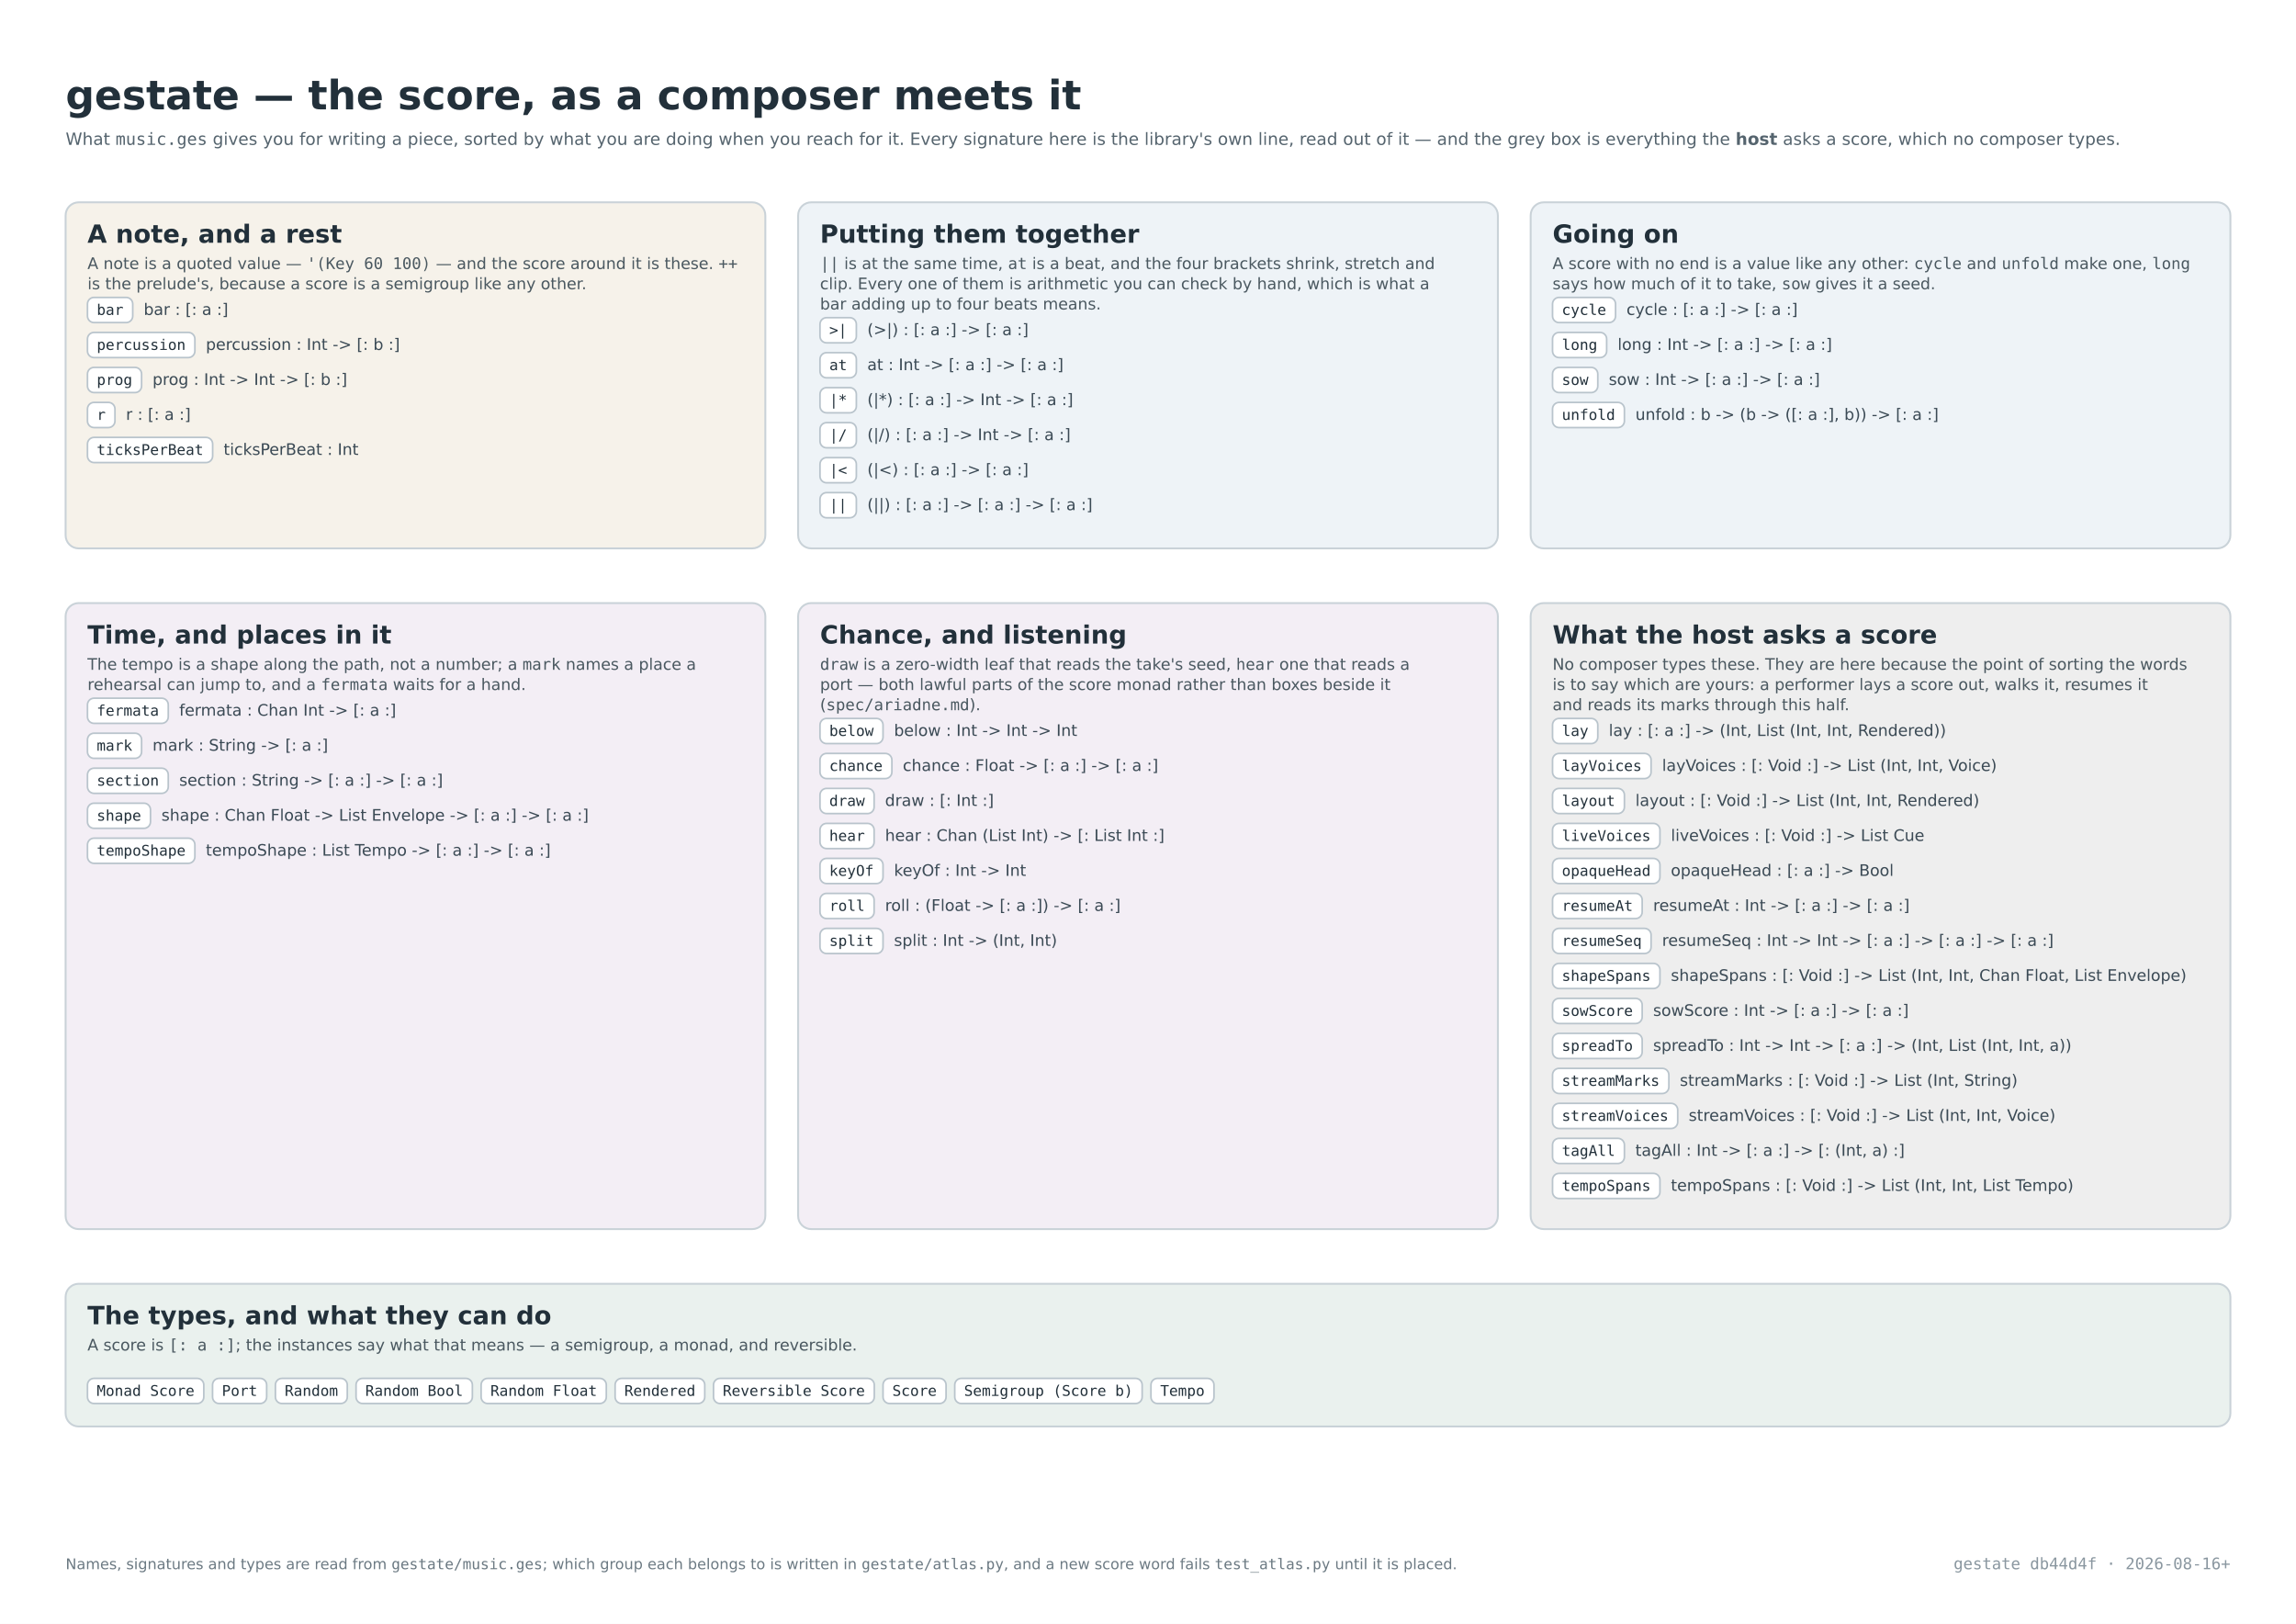
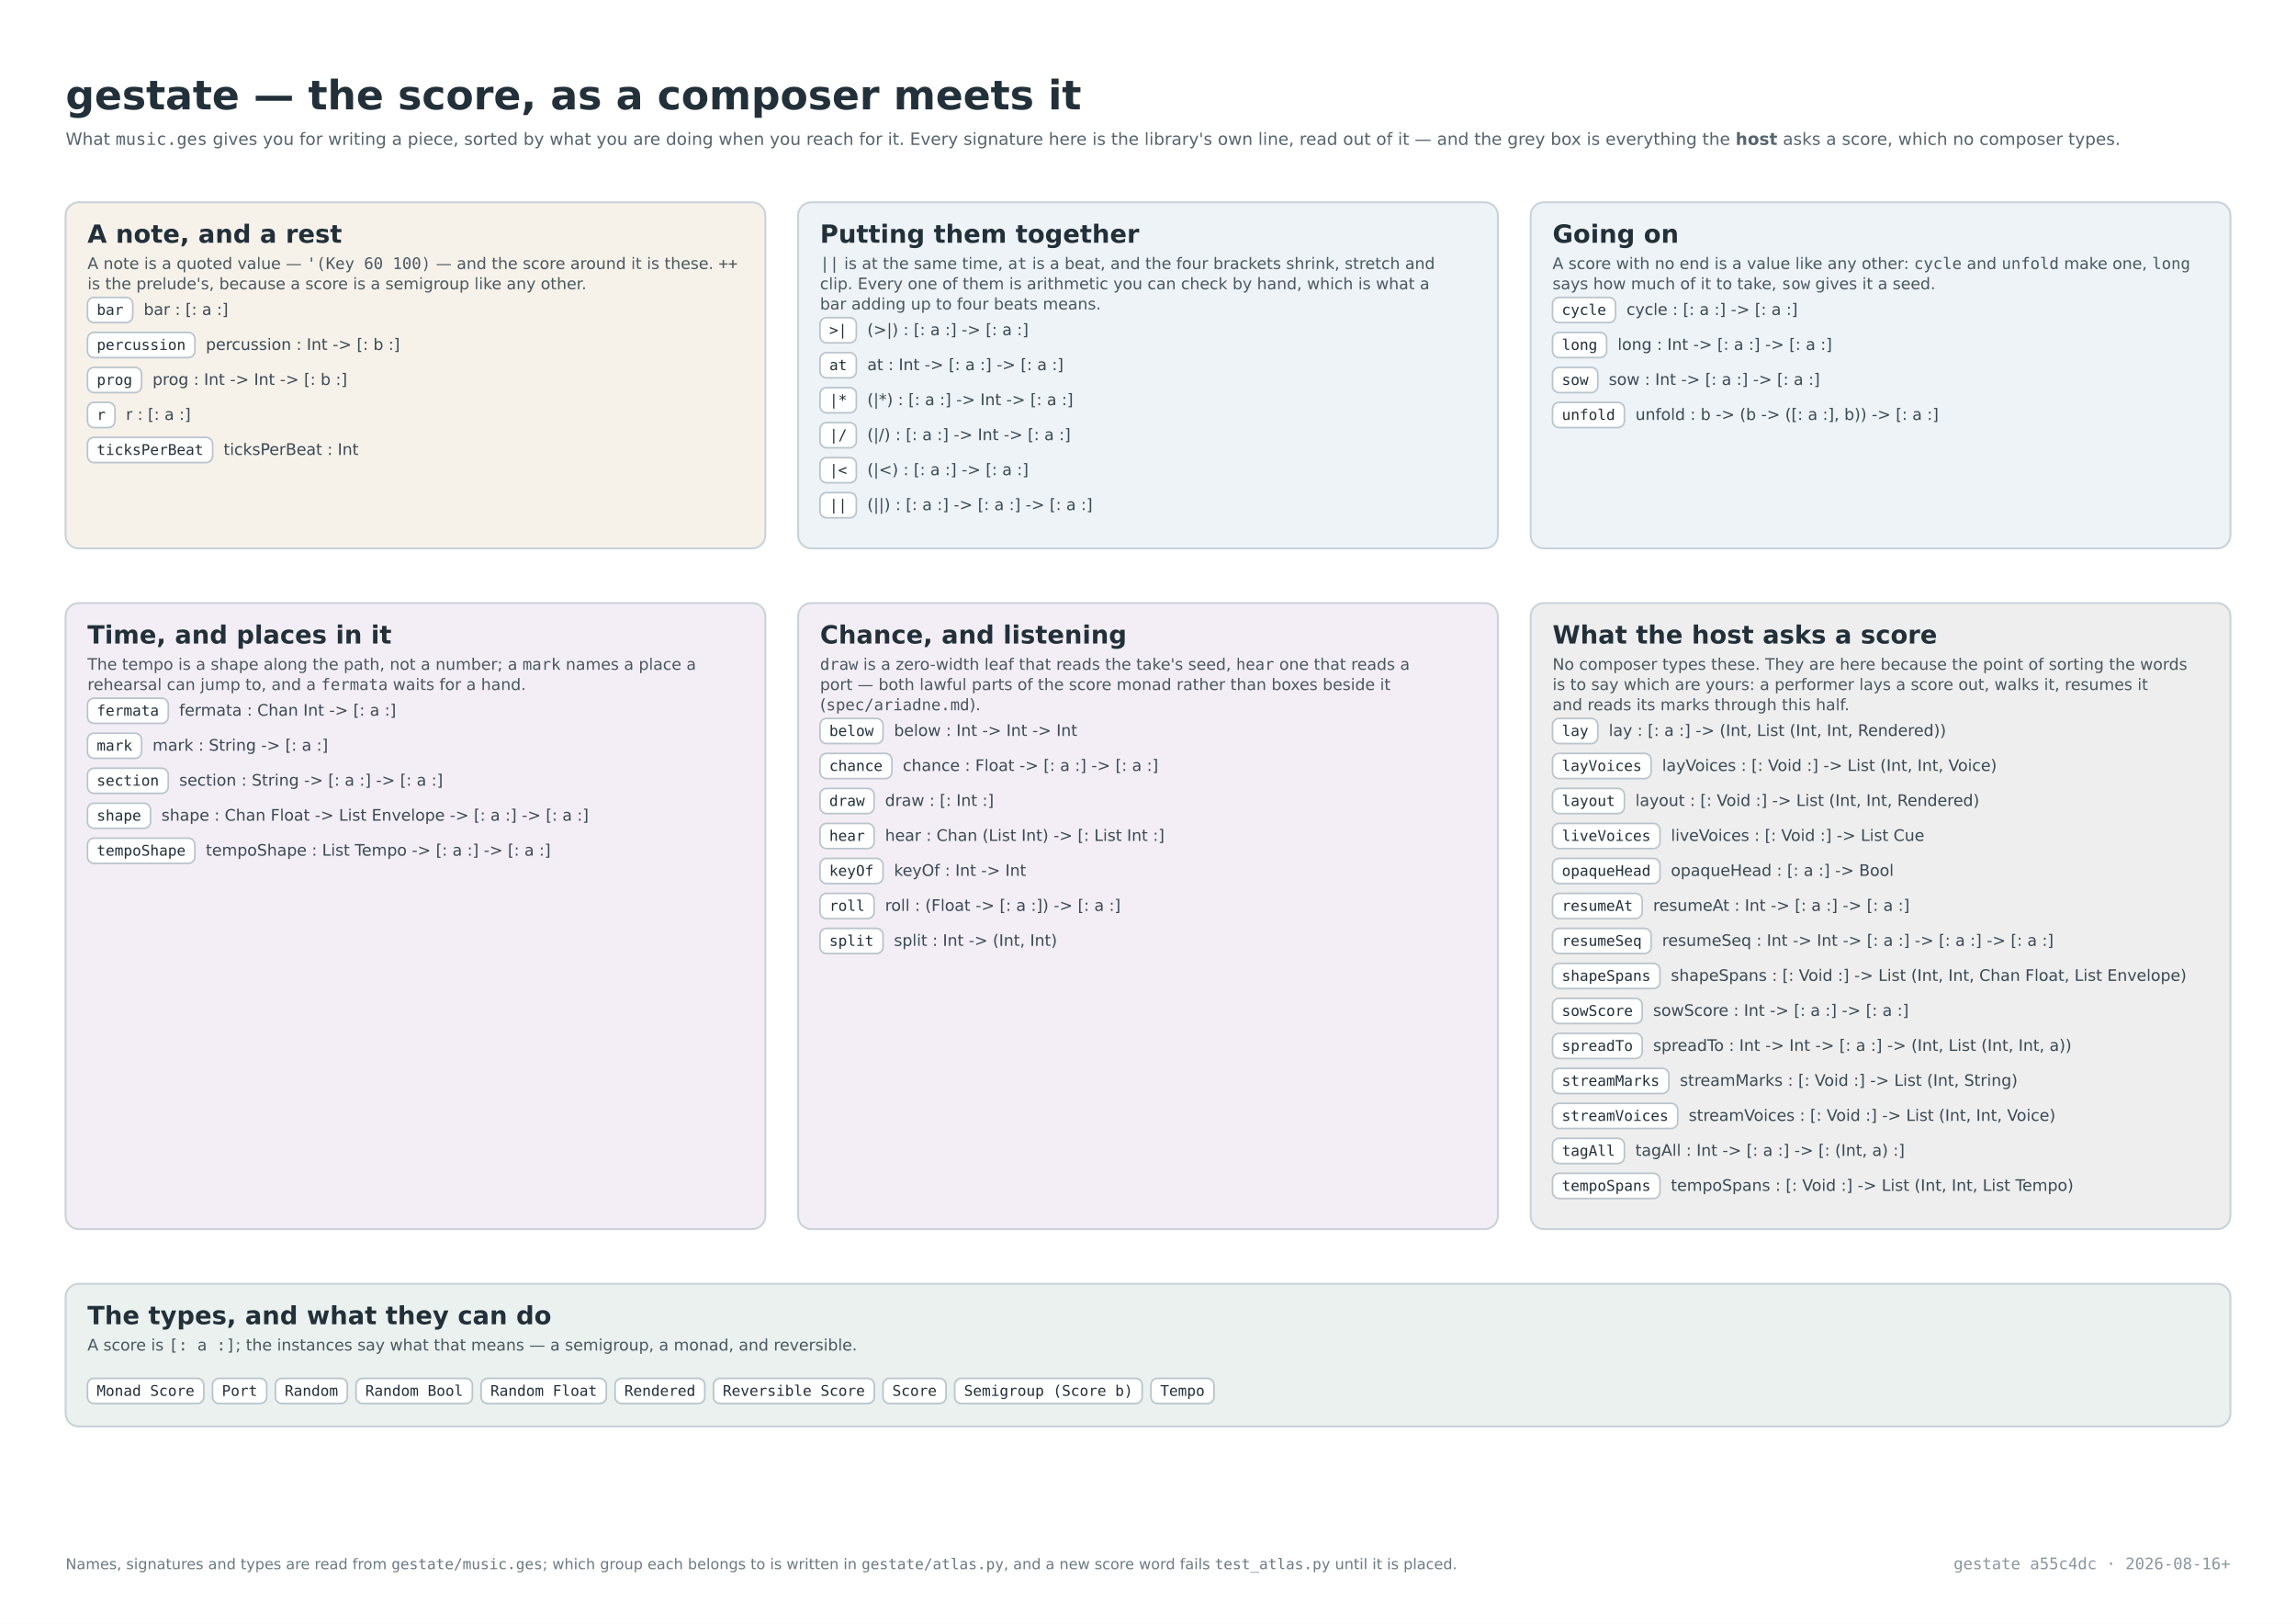
<svg xmlns="http://www.w3.org/2000/svg" width="420mm" height="297mm" viewBox="0 0 420 297">
  <defs>
    <marker id="tip" viewBox="0 0 10 10" refX="9" refY="5" markerWidth="5" markerHeight="5" orient="auto-start-reverse">
      <path d="M 0 1 L 9 5 L 0 9 z" fill="#3b4a55" />
    </marker>
  </defs>
  <style>
  text { font-family: 'DejaVu Sans', Verdana, sans-serif; fill: #22303a; }
  .mono, .chiptext { font-family: 'DejaVu Sans Mono', Consolas, monospace; }
  .title { font-size: 7.4px; font-weight: 700; }
  .subtitle { font-size: 3.1px; fill: #55646e; }
  .foot { font-size: 2.7px; fill: #6b7982; }
  .stamp { font-size: 2.9px; fill: #8a97a0; text-anchor: end; font-family: 'DejaVu Sans Mono', Consolas, monospace; }
  .lane { stroke: #c9d2d8; stroke-width: 0.35; }
  .lanetitle { font-size: 4.6px; font-weight: 700; }
  .step { font-size: 3.6px; font-weight: 700; }
  .stepnum { font-size: 3.2px; fill: #93a2ab; }
  .home { font-size: 2.6px; fill: #6b7982; text-anchor: end; }
  .refuses { font-size: 2.6px; fill: #8a5a5a; }
  .note { font-size: 2.9px; fill: #4a5860; }
  .extra { font-size: 2.9px; fill: #3b4a55; }
  .chip { fill: #ffffff; stroke: #b9c4cc; stroke-width: 0.3; }
  .chiptext { font-size: 2.7px; text-anchor: middle; }
  .edge { stroke: #3b4a55; stroke-width: 0.55; fill: none; }
  .edgetext { font-size: 2.7px; fill: #3b4a55; text-anchor: middle; }
</style>
  <rect x="0" y="0" width="420" height="297" fill="#ffffff" />
  <text class="title" x="12.00" y="20.00">gestate — the score, as a composer meets it</text>
  <text class="subtitle" x="12.00" y="26.50">What <tspan class="mono">music.ges</tspan> gives you for writing a piece, sorted by what you are doing when you reach for it. Every signature here is the library's own line, read out of it — and the grey box is everything the <tspan font-weight="700">host</tspan> asks a score, which no composer types.</text>
  <text class="foot" x="12.00" y="287.00">Names, signatures and types are read from <tspan class="mono">gestate/music.ges</tspan>; which group each belongs to is written in <tspan class="mono">gestate/atlas.py</tspan>, and a new score word fails <tspan class="mono">test_atlas.py</tspan> until it is placed.</text>
-   <text class="stamp" x="408.00" y="287.00">gestate db44d4f · 2026-08-16+</text>
+   <text class="stamp" x="408.00" y="287.00">gestate a55c4dc · 2026-08-16+</text>
  <rect class="lane" x="12.00" y="37.00" width="128.00" height="63.30" rx="2.4" style="fill:#f6f2ea" />
  <text class="lanetitle" x="16.00" y="44.40">A note, and a rest</text>
  <text class="note" x="16.00" y="49.20">A note is a quoted value — <tspan class="mono">'(Key 60 100)</tspan> — and the score around it is these. <tspan class="mono">++</tspan>
  </text>
  <text class="note" x="16.00" y="52.90">is the prelude's, because a score is a semigroup like any other.</text>
  <rect class="chip" x="16.00" y="54.40" width="8.28" height="4.6" rx="1.2" />
  <text class="chiptext" x="20.14" y="57.60">bar</text>
  <text class="extra" x="26.28" y="57.60">bar : [: a :]</text>
  <rect class="chip" x="16.00" y="60.80" width="19.65" height="4.6" rx="1.2" />
  <text class="chiptext" x="25.83" y="64.00">percussion</text>
  <text class="extra" x="37.65" y="64.00">percussion : Int -&gt; [: b :]</text>
  <rect class="chip" x="16.00" y="67.20" width="9.90" height="4.6" rx="1.2" />
  <text class="chiptext" x="20.95" y="70.40">prog</text>
  <text class="extra" x="27.90" y="70.40">prog : Int -&gt; Int -&gt; [: b :]</text>
  <rect class="chip" x="16.00" y="73.60" width="5.03" height="4.6" rx="1.2" />
  <text class="chiptext" x="18.51" y="76.80">r</text>
  <text class="extra" x="23.03" y="76.80">r : [: a :]</text>
  <rect class="chip" x="16.00" y="80.00" width="22.90" height="4.6" rx="1.2" />
  <text class="chiptext" x="27.45" y="83.20">ticksPerBeat</text>
  <text class="extra" x="40.90" y="83.20">ticksPerBeat : Int</text>
  <rect class="lane" x="146.00" y="37.00" width="128.00" height="63.30" rx="2.4" style="fill:#eef3f7" />
  <text class="lanetitle" x="150.00" y="44.40">Putting them together</text>
  <text class="note" x="150.00" y="49.20">
    <tspan class="mono">||</tspan> is at the same time, <tspan class="mono">at</tspan> is a beat, and the four brackets shrink, stretch and</text>
  <text class="note" x="150.00" y="52.90">clip. Every one of them is arithmetic you can check by hand, which is what a</text>
  <text class="note" x="150.00" y="56.60">bar adding up to four beats means.</text>
  <rect class="chip" x="150.00" y="58.10" width="6.65" height="4.6" rx="1.2" />
  <text class="chiptext" x="153.33" y="61.30">&gt;|</text>
  <text class="extra" x="158.65" y="61.30">(&gt;|) : [: a :] -&gt; [: a :]</text>
  <rect class="chip" x="150.00" y="64.50" width="6.65" height="4.6" rx="1.2" />
  <text class="chiptext" x="153.33" y="67.70">at</text>
  <text class="extra" x="158.65" y="67.70">at : Int -&gt; [: a :] -&gt; [: a :]</text>
  <rect class="chip" x="150.00" y="70.90" width="6.65" height="4.6" rx="1.2" />
  <text class="chiptext" x="153.33" y="74.10">|*</text>
  <text class="extra" x="158.65" y="74.10">(|*) : [: a :] -&gt; Int -&gt; [: a :]</text>
  <rect class="chip" x="150.00" y="77.30" width="6.65" height="4.6" rx="1.2" />
  <text class="chiptext" x="153.33" y="80.50">|/</text>
  <text class="extra" x="158.65" y="80.50">(|/) : [: a :] -&gt; Int -&gt; [: a :]</text>
  <rect class="chip" x="150.00" y="83.70" width="6.65" height="4.6" rx="1.2" />
  <text class="chiptext" x="153.33" y="86.90">|&lt;</text>
  <text class="extra" x="158.65" y="86.90">(|&lt;) : [: a :] -&gt; [: a :]</text>
  <rect class="chip" x="150.00" y="90.10" width="6.65" height="4.6" rx="1.2" />
  <text class="chiptext" x="153.33" y="93.30">||</text>
  <text class="extra" x="158.65" y="93.30">(||) : [: a :] -&gt; [: a :] -&gt; [: a :]</text>
  <rect class="lane" x="280.00" y="37.00" width="128.00" height="63.30" rx="2.4" style="fill:#eef3f7" />
  <text class="lanetitle" x="284.00" y="44.40">Going on</text>
  <text class="note" x="284.00" y="49.20">A score with no end is a value like any other: <tspan class="mono">cycle</tspan> and <tspan class="mono">unfold</tspan> make one, <tspan class="mono">long</tspan>
  </text>
  <text class="note" x="284.00" y="52.90">says how much of it to take, <tspan class="mono">sow</tspan> gives it a seed.</text>
  <rect class="chip" x="284.00" y="54.40" width="11.53" height="4.6" rx="1.2" />
  <text class="chiptext" x="289.76" y="57.60">cycle</text>
  <text class="extra" x="297.53" y="57.60">cycle : [: a :] -&gt; [: a :]</text>
  <rect class="chip" x="284.00" y="60.80" width="9.90" height="4.6" rx="1.2" />
  <text class="chiptext" x="288.95" y="64.00">long</text>
  <text class="extra" x="295.90" y="64.00">long : Int -&gt; [: a :] -&gt; [: a :]</text>
  <rect class="chip" x="284.00" y="67.20" width="8.28" height="4.6" rx="1.2" />
  <text class="chiptext" x="288.14" y="70.40">sow</text>
  <text class="extra" x="294.28" y="70.40">sow : Int -&gt; [: a :] -&gt; [: a :]</text>
  <rect class="chip" x="284.00" y="73.60" width="13.15" height="4.6" rx="1.2" />
  <text class="chiptext" x="290.58" y="76.80">unfold</text>
  <text class="extra" x="299.15" y="76.80">unfold : b -&gt; (b -&gt; ([: a :], b)) -&gt; [: a :]</text>
  <rect class="lane" x="12.00" y="110.30" width="128.00" height="114.50" rx="2.4" style="fill:#f3eef5" />
  <text class="lanetitle" x="16.00" y="117.70">Time, and places in it</text>
  <text class="note" x="16.00" y="122.50">The tempo is a shape along the path, not a number; a <tspan class="mono">mark</tspan> names a place a</text>
  <text class="note" x="16.00" y="126.20">rehearsal can jump to, and a <tspan class="mono">fermata</tspan> waits for a hand.</text>
  <rect class="chip" x="16.00" y="127.70" width="14.78" height="4.6" rx="1.2" />
  <text class="chiptext" x="23.39" y="130.90">fermata</text>
  <text class="extra" x="32.78" y="130.90">fermata : Chan Int -&gt; [: a :]</text>
  <rect class="chip" x="16.00" y="134.10" width="9.90" height="4.6" rx="1.2" />
  <text class="chiptext" x="20.95" y="137.30">mark</text>
  <text class="extra" x="27.90" y="137.30">mark : String -&gt; [: a :]</text>
  <rect class="chip" x="16.00" y="140.50" width="14.78" height="4.6" rx="1.2" />
  <text class="chiptext" x="23.39" y="143.70">section</text>
  <text class="extra" x="32.78" y="143.70">section : String -&gt; [: a :] -&gt; [: a :]</text>
  <rect class="chip" x="16.00" y="146.90" width="11.53" height="4.6" rx="1.2" />
  <text class="chiptext" x="21.76" y="150.10">shape</text>
  <text class="extra" x="29.53" y="150.10">shape : Chan Float -&gt; List Envelope -&gt; [: a :] -&gt; [: a :]</text>
  <rect class="chip" x="16.00" y="153.30" width="19.65" height="4.6" rx="1.2" />
  <text class="chiptext" x="25.83" y="156.50">tempoShape</text>
  <text class="extra" x="37.65" y="156.50">tempoShape : List Tempo -&gt; [: a :] -&gt; [: a :]</text>
  <rect class="lane" x="146.00" y="110.30" width="128.00" height="114.50" rx="2.4" style="fill:#f3eef5" />
  <text class="lanetitle" x="150.00" y="117.70">Chance, and listening</text>
  <text class="note" x="150.00" y="122.50">
    <tspan class="mono">draw</tspan> is a zero-width leaf that reads the take's seed, <tspan class="mono">hear</tspan> one that reads a</text>
  <text class="note" x="150.00" y="126.20">port — both lawful parts of the score monad rather than boxes beside it</text>
  <text class="note" x="150.00" y="129.90">(<tspan class="mono">spec/ariadne.md</tspan>).</text>
  <rect class="chip" x="150.00" y="131.40" width="11.53" height="4.6" rx="1.2" />
  <text class="chiptext" x="155.76" y="134.60">below</text>
  <text class="extra" x="163.53" y="134.60">below : Int -&gt; Int -&gt; Int</text>
  <rect class="chip" x="150.00" y="137.80" width="13.15" height="4.6" rx="1.2" />
  <text class="chiptext" x="156.58" y="141.00">chance</text>
  <text class="extra" x="165.15" y="141.00">chance : Float -&gt; [: a :] -&gt; [: a :]</text>
  <rect class="chip" x="150.00" y="144.20" width="9.90" height="4.6" rx="1.2" />
  <text class="chiptext" x="154.95" y="147.40">draw</text>
  <text class="extra" x="161.90" y="147.40">draw : [: Int :]</text>
  <rect class="chip" x="150.00" y="150.60" width="9.90" height="4.6" rx="1.2" />
  <text class="chiptext" x="154.95" y="153.80">hear</text>
  <text class="extra" x="161.90" y="153.80">hear : Chan (List Int) -&gt; [: List Int :]</text>
  <rect class="chip" x="150.00" y="157.00" width="11.53" height="4.6" rx="1.2" />
  <text class="chiptext" x="155.76" y="160.20">keyOf</text>
  <text class="extra" x="163.53" y="160.20">keyOf : Int -&gt; Int</text>
  <rect class="chip" x="150.00" y="163.40" width="9.90" height="4.6" rx="1.2" />
  <text class="chiptext" x="154.95" y="166.60">roll</text>
  <text class="extra" x="161.90" y="166.60">roll : (Float -&gt; [: a :]) -&gt; [: a :]</text>
  <rect class="chip" x="150.00" y="169.80" width="11.53" height="4.6" rx="1.2" />
  <text class="chiptext" x="155.76" y="173.00">split</text>
  <text class="extra" x="163.53" y="173.00">split : Int -&gt; (Int, Int)</text>
  <rect class="lane" x="280.00" y="110.30" width="128.00" height="114.50" rx="2.4" style="fill:#eeeeee" />
  <text class="lanetitle" x="284.00" y="117.70">What the host asks a score</text>
  <text class="note" x="284.00" y="122.50">No composer types these. They are here because the point of sorting the words</text>
  <text class="note" x="284.00" y="126.20">is to say which are yours: a performer lays a score out, walks it, resumes it</text>
  <text class="note" x="284.00" y="129.90">and reads its marks through this half.</text>
  <rect class="chip" x="284.00" y="131.40" width="8.28" height="4.6" rx="1.2" />
  <text class="chiptext" x="288.14" y="134.60">lay</text>
  <text class="extra" x="294.28" y="134.60">lay : [: a :] -&gt; (Int, List (Int, Int, Rendered))</text>
  <rect class="chip" x="284.00" y="137.80" width="18.03" height="4.6" rx="1.2" />
  <text class="chiptext" x="293.01" y="141.00">layVoices</text>
  <text class="extra" x="304.03" y="141.00">layVoices : [: Void :] -&gt; List (Int, Int, Voice)</text>
  <rect class="chip" x="284.00" y="144.20" width="13.15" height="4.6" rx="1.2" />
  <text class="chiptext" x="290.58" y="147.40">layout</text>
  <text class="extra" x="299.15" y="147.40">layout : [: Void :] -&gt; List (Int, Int, Rendered)</text>
  <rect class="chip" x="284.00" y="150.60" width="19.65" height="4.6" rx="1.2" />
  <text class="chiptext" x="293.83" y="153.80">liveVoices</text>
  <text class="extra" x="305.65" y="153.80">liveVoices : [: Void :] -&gt; List Cue</text>
  <rect class="chip" x="284.00" y="157.00" width="19.65" height="4.6" rx="1.2" />
  <text class="chiptext" x="293.83" y="160.20">opaqueHead</text>
  <text class="extra" x="305.65" y="160.20">opaqueHead : [: a :] -&gt; Bool</text>
  <rect class="chip" x="284.00" y="163.40" width="16.40" height="4.6" rx="1.2" />
  <text class="chiptext" x="292.20" y="166.60">resumeAt</text>
  <text class="extra" x="302.40" y="166.60">resumeAt : Int -&gt; [: a :] -&gt; [: a :]</text>
  <rect class="chip" x="284.00" y="169.80" width="18.03" height="4.6" rx="1.2" />
  <text class="chiptext" x="293.01" y="173.00">resumeSeq</text>
  <text class="extra" x="304.03" y="173.00">resumeSeq : Int -&gt; Int -&gt; [: a :] -&gt; [: a :] -&gt; [: a :]</text>
  <rect class="chip" x="284.00" y="176.20" width="19.65" height="4.6" rx="1.2" />
  <text class="chiptext" x="293.83" y="179.40">shapeSpans</text>
  <text class="extra" x="305.65" y="179.40">shapeSpans : [: Void :] -&gt; List (Int, Int, Chan Float, List Envelope)</text>
  <rect class="chip" x="284.00" y="182.60" width="16.40" height="4.6" rx="1.2" />
  <text class="chiptext" x="292.20" y="185.80">sowScore</text>
  <text class="extra" x="302.40" y="185.80">sowScore : Int -&gt; [: a :] -&gt; [: a :]</text>
  <rect class="chip" x="284.00" y="189.00" width="16.40" height="4.6" rx="1.2" />
  <text class="chiptext" x="292.20" y="192.20">spreadTo</text>
  <text class="extra" x="302.40" y="192.20">spreadTo : Int -&gt; Int -&gt; [: a :] -&gt; (Int, List (Int, Int, a))</text>
  <rect class="chip" x="284.00" y="195.40" width="21.28" height="4.6" rx="1.2" />
  <text class="chiptext" x="294.64" y="198.60">streamMarks</text>
  <text class="extra" x="307.28" y="198.60">streamMarks : [: Void :] -&gt; List (Int, String)</text>
  <rect class="chip" x="284.00" y="201.80" width="22.90" height="4.6" rx="1.2" />
  <text class="chiptext" x="295.45" y="205.00">streamVoices</text>
  <text class="extra" x="308.90" y="205.00">streamVoices : [: Void :] -&gt; List (Int, Int, Voice)</text>
  <rect class="chip" x="284.00" y="208.20" width="13.15" height="4.6" rx="1.2" />
  <text class="chiptext" x="290.58" y="211.40">tagAll</text>
  <text class="extra" x="299.15" y="211.40">tagAll : Int -&gt; [: a :] -&gt; [: (Int, a) :]</text>
  <rect class="chip" x="284.00" y="214.60" width="19.65" height="4.6" rx="1.2" />
  <text class="chiptext" x="293.83" y="217.80">tempoSpans</text>
  <text class="extra" x="305.65" y="217.80">tempoSpans : [: Void :] -&gt; List (Int, Int, List Tempo)</text>
  <rect class="lane" x="12.00" y="234.80" width="396.00" height="26.10" rx="2.4" style="fill:#eaf1ee" />
  <text class="lanetitle" x="16.00" y="242.20">The types, and what they can do</text>
  <text class="note" x="16.00" y="247.00">A score is <tspan class="mono">[: a :]</tspan>; the instances say what that means — a semigroup, a monad, and reversible.</text>
  <rect class="chip" x="16.00" y="252.10" width="21.28" height="4.6" rx="1.2" />
  <text class="chiptext" x="26.64" y="255.30">Monad Score</text>
  <rect class="chip" x="38.88" y="252.10" width="9.90" height="4.6" rx="1.2" />
  <text class="chiptext" x="43.83" y="255.30">Port</text>
  <rect class="chip" x="50.38" y="252.10" width="13.15" height="4.6" rx="1.2" />
  <text class="chiptext" x="56.96" y="255.30">Random</text>
  <rect class="chip" x="65.13" y="252.10" width="21.28" height="4.6" rx="1.2" />
  <text class="chiptext" x="75.77" y="255.30">Random Bool</text>
  <rect class="chip" x="88.01" y="252.10" width="22.90" height="4.6" rx="1.2" />
  <text class="chiptext" x="99.47" y="255.30">Random Float</text>
  <rect class="chip" x="112.52" y="252.10" width="16.40" height="4.6" rx="1.2" />
  <text class="chiptext" x="120.72" y="255.30">Rendered</text>
  <rect class="chip" x="130.52" y="252.10" width="29.41" height="4.6" rx="1.2" />
  <text class="chiptext" x="145.22" y="255.30">Reversible Score</text>
  <rect class="chip" x="161.53" y="252.10" width="11.53" height="4.6" rx="1.2" />
  <text class="chiptext" x="167.29" y="255.30">Score</text>
  <rect class="chip" x="174.65" y="252.10" width="34.28" height="4.6" rx="1.2" />
  <text class="chiptext" x="191.80" y="255.30">Semigroup (Score b)</text>
  <rect class="chip" x="210.54" y="252.10" width="11.53" height="4.6" rx="1.2" />
  <text class="chiptext" x="216.30" y="255.30">Tempo</text>
</svg>
